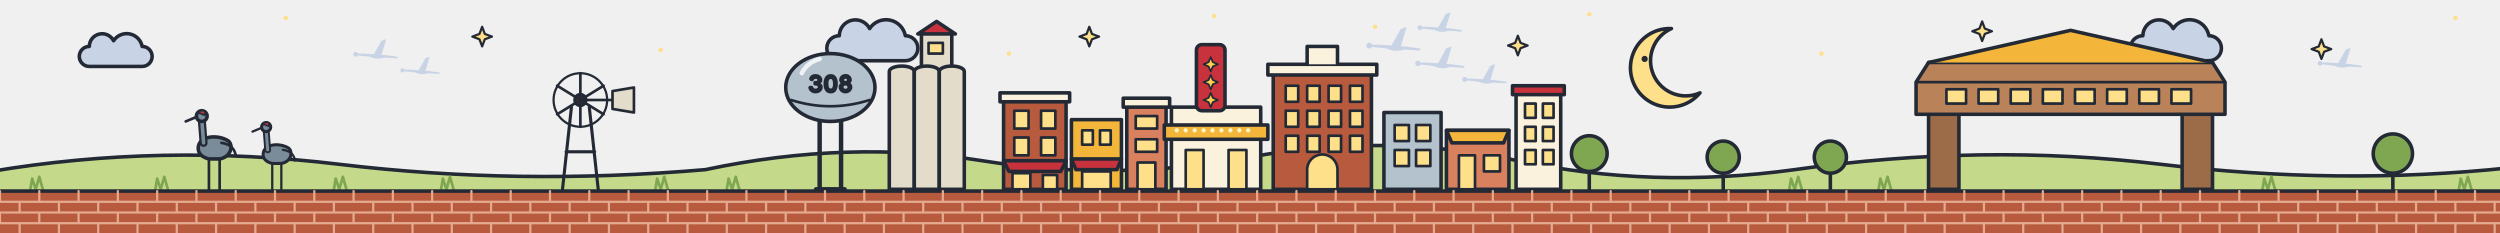
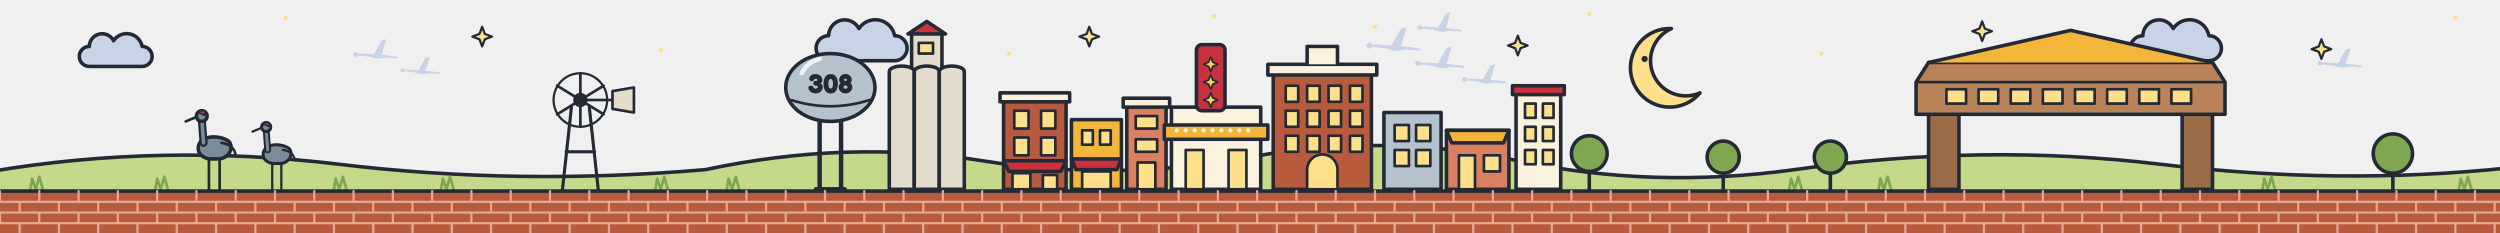
<svg xmlns="http://www.w3.org/2000/svg" viewBox="-800 0 2800 260" role="img" aria-label="Cartoon Kearney, Nebraska skyline: sandhill cranes over a golden sun, a grain elevator, brick downtown storefronts, a theater sign, the Archway and the Platte River prairie at night">
  <g stroke="#232A35" stroke-width="4" stroke-linejoin="round" stroke-linecap="round">
    <path d="M1072 32A44 44 0 1 0 1104 104A36 36 0 0 1 1072 32Z" fill="#FFE08A" />
    <circle cx="1042" cy="66" r="3.5" fill="#232A35" stroke="none" />
    <g fill="#FFE08A" stroke-width="2.5">
      <path d="M900 40l3 8 8 3-8 3-3 8-3-8-8-3 8-3z" />
      <path d="M420 30l3 8 8 3-8 3-3 8-3-8-8-3 8-3z" />
      <path d="M-260 30l3 8 8 3-8 3-3 8-3-8-8-3 8-3z" />
      <path d="M1420 24l3 8 8 3-8 3-3 8-3-8-8-3 8-3z" />
      <path d="M180 26l3 8 8 3-8 3-3 8-3-8-8-3 8-3z" />
      <path d="M1800 44l3 8 8 3-8 3-3 8-3-8-8-3 8-3z" />
    </g>
    <g fill="#FFE08A" stroke="none">
      <circle cx="560" cy="18" r="2.5" />
      <circle cx="740" cy="30" r="2.5" />
      <circle cx="330" cy="60" r="2.5" />
      <circle cx="980" cy="16" r="2.5" />
      <circle cx="1240" cy="60" r="2.5" />
      <circle cx="-480" cy="20" r="2.5" />
      <circle cx="-60" cy="56" r="2.5" />
      <circle cx="1650" cy="70" r="2.5" />
      <circle cx="1950" cy="20" r="2.5" />
    </g>
-     <path transform="translate(140 40) scale(1)" d="M0 0a18 18 0 0 1 34-8a22 22 0 0 1 40 8a14 14 0 0 1 0 28h-74a14 14 0 0 1 0-28z" fill="#C9D3E6" vector-effect="non-scaling-stroke" />
+     <path transform="translate(128 40) scale(1)" d="M0 0a18 18 0 0 1 34-8a22 22 0 0 1 40 8a14 14 0 0 1 0 28h-74a14 14 0 0 1 0-28z" fill="#C9D3E6" vector-effect="non-scaling-stroke" />
    <path transform="translate(1600 40) scale(1)" d="M0 0a18 18 0 0 1 34-8a22 22 0 0 1 40 8a14 14 0 0 1 0 28h-74a14 14 0 0 1 0-28z" fill="#C9D3E6" vector-effect="non-scaling-stroke" />
    <path transform="translate(-700 52) scale(0.8)" d="M0 0a18 18 0 0 1 34-8a22 22 0 0 1 40 8a14 14 0 0 1 0 28h-74a14 14 0 0 1 0-28z" fill="#C9D3E6" vector-effect="non-scaling-stroke" />
    <g transform="translate(760 50) scale(1.1)" fill="#C9D3E6" stroke="none">
      <path d="M-14 0L14 2L28 4L28 6L12 5Q2 8 -6 4L-24 2L-24 0Z" />
      <path d="M-2 2L8 -16L14 -18L8 2Z" />
      <circle cx="-24" cy="1" r="3" />
    </g>
    <g transform="translate(812 70) scale(1.0)" fill="#C9D3E6" stroke="none">
      <path d="M-14 0L14 2L28 4L28 6L12 5Q2 8 -6 4L-24 2L-24 0Z" />
      <path d="M-2 2L8 -16L14 -18L8 2Z" />
      <circle cx="-24" cy="1" r="3" />
    </g>
    <g transform="translate(862 88) scale(0.9)" fill="#C9D3E6" stroke="none">
      <path d="M-14 0L14 2L28 4L28 6L12 5Q2 8 -6 4L-24 2L-24 0Z" />
      <path d="M-2 2L8 -16L14 -18L8 2Z" />
      <circle cx="-24" cy="1" r="3" />
    </g>
    <g transform="translate(812 30) scale(0.9)" fill="#C9D3E6" stroke="none">
      <path d="M-14 0L14 2L28 4L28 6L12 5Q2 8 -6 4L-24 2L-24 0Z" />
      <path d="M-2 2L8 -16L14 -18L8 2Z" />
      <circle cx="-24" cy="1" r="3" />
    </g>
    <g transform="translate(-380 60) scale(0.9)" fill="#C9D3E6" stroke="none">
      <path d="M-14 0L14 2L28 4L28 6L12 5Q2 8 -6 4L-24 2L-24 0Z" />
      <path d="M-2 2L8 -16L14 -18L8 2Z" />
      <circle cx="-24" cy="1" r="3" />
    </g>
    <g transform="translate(-330 78) scale(0.8)" fill="#C9D3E6" stroke="none">
      <path d="M-14 0L14 2L28 4L28 6L12 5Q2 8 -6 4L-24 2L-24 0Z" />
      <path d="M-2 2L8 -16L14 -18L8 2Z" />
      <circle cx="-24" cy="1" r="3" />
    </g>
    <g transform="translate(1820 70) scale(0.9)" fill="#C9D3E6" stroke="none">
      <path d="M-14 0L14 2L28 4L28 6L12 5Q2 8 -6 4L-24 2L-24 0Z" />
      <path d="M-2 2L8 -16L14 -18L8 2Z" />
      <circle cx="-24" cy="1" r="3" />
    </g>
    <path d="M-810 192Q-620 160 -420 184T-10 190Q150 156 300 180T600 176T900 180T1210 190Q1420 160 1620 184T2010 188V216H-810Z" fill="#C5D98A" />
    <g transform="translate(-560 212) scale(1.0)">
      <path d="M-6 0V-34M6 0V-34" fill="none" stroke-width="3" />
      <path d="M-18 -46C-18 -60 4 -62 16 -54C22 -48 18 -36 6 -34H-6C-14 -36 -18 -40 -18 -46Z" fill="#7A8B99" />
      <path d="M-12 -52L-14 -78" fill="none" stroke-width="9" />
      <path d="M-12 -52L-14 -78" fill="none" stroke="#7A8B99" stroke-width="4" />
      <circle cx="-14" cy="-82" r="6" fill="#7A8B99" />
      <path d="M-18 -86a5 4 0 0 1 8 -1l-1 4z" fill="#C8323C" stroke-width="2" />
      <path d="M-20 -81L-32 -76" fill="none" stroke-width="3" />
      <path d="M8 -52Q22 -50 24 -38" fill="none" stroke-width="3" />
    </g>
    <g transform="translate(-490 212) scale(0.85)">
      <path d="M-6 0V-34M6 0V-34" fill="none" stroke-width="3" />
      <path d="M-18 -46C-18 -60 4 -62 16 -54C22 -48 18 -36 6 -34H-6C-14 -36 -18 -40 -18 -46Z" fill="#7A8B99" />
      <path d="M-12 -52L-14 -78" fill="none" stroke-width="9" />
      <path d="M-12 -52L-14 -78" fill="none" stroke="#7A8B99" stroke-width="4" />
      <circle cx="-14" cy="-82" r="6" fill="#7A8B99" />
      <path d="M-18 -86a5 4 0 0 1 8 -1l-1 4z" fill="#C8323C" stroke-width="2" />
      <path d="M-20 -81L-32 -76" fill="none" stroke-width="3" />
      <path d="M8 -52Q22 -50 24 -38" fill="none" stroke-width="3" />
    </g>
    <path d="M-170 212L-160 120M-130 212L-140 120M-166 170H-134" fill="none" stroke-width="3.5" />
    <circle cx="-150" cy="112" r="6" fill="#C8323C" />
    <path d="M-150 112L-150 82M-150 112L-176 128M-150 112L-124 128M-150 112L-176 96M-150 112L-124 96M-150 112L-150 142" fill="none" stroke-width="3" />
    <circle cx="-150" cy="112" r="30" fill="none" stroke-width="2.5" />
    <path d="M-150 112H-112" fill="none" stroke-width="3" />
    <path d="M-114 102L-90 98V126L-114 122Z" fill="#E3DCCB" stroke-width="3" />
    <rect x="1360" y="96" width="34" height="116" fill="#9C6B48" />
    <rect x="1644" y="96" width="34" height="116" fill="#9C6B48" />
    <path d="M1346 128V92L1360 70H1678L1692 92V128Z" fill="#B98258" />
    <path d="M1346 92H1692" fill="none" stroke-width="3" />
    <g fill="#FFE08A" stroke-width="3">
      <rect x="1380" y="100" width="22" height="16" />
      <rect x="1416" y="100" width="22" height="16" />
      <rect x="1452" y="100" width="22" height="16" />
      <rect x="1488" y="100" width="22" height="16" />
      <rect x="1524" y="100" width="22" height="16" />
      <rect x="1560" y="100" width="22" height="16" />
      <rect x="1596" y="100" width="22" height="16" />
      <rect x="1632" y="100" width="22" height="16" />
    </g>
    <path d="M1360 70L1519 34L1678 70" fill="#F4B63A" />
    <path d="M1880 212v-18" fill="none" />
    <circle cx="1880" cy="172" r="22" fill="#7FA650" />
    <path d="M1250 212v-18" fill="none" />
    <circle cx="1250" cy="176" r="18" fill="#7FA650" />
    <path d="M-766 212l2-12 4 12 4-14 4 14M-626 212l2-12 4 12 4-14 4 14M-426 212l2-12 4 12 4-14 4 14M-306 212l2-12 4 12 4-14 4 14M-66 212l2-12 4 12 4-14 4 14M14 212l2-12 4 12 4-14 4 14M1204 212l2-12 4 12 4-14 4 14M1304 212l2-12 4 12 4-14 4 14M1734 212l2-12 4 12 4-14 4 14M1954 212l2-12 4 12 4-14 4 14" fill="none" stroke="#7FA650" stroke-width="3" />
    <path d="M118 212V128M142 212V128" fill="none" stroke-width="5" />
    <path d="M114 212h32" fill="none" stroke-width="5" />
    <ellipse cx="130" cy="98" rx="50" ry="38" fill="#B4C2CD" />
    <path d="M86 112Q130 126 174 112" fill="none" stroke-width="3" />
    <path d="M113.37 104.63Q111.75 104.63 110.31 104.09Q108.87 103.55 107.74 102.6Q106.62 101.66 105.99 100.44Q105.36 99.23 105.36 97.91Q105.36 96.02 108.36 96.02Q109.2 96.02 109.63 96.17Q110.06 96.32 110.34 96.69Q110.61 97.07 110.88 97.76Q110.88 97.76 111.07 98.14Q111.27 98.51 111.81 98.89Q112.34 99.26 113.39 99.26Q114.2 99.26 114.78 99.05Q115.34 98.84 115.66 98.45Q115.97 98.06 115.97 97.55Q115.97 96.95 115.67 96.56Q115.38 96.17 114.87 95.99Q114.36 95.81 113.67 95.81Q113 95.81 112.38 95.72Q111.75 95.63 111.34 95.09Q110.94 94.55 110.94 93.2Q110.94 91.82 111.34 91.29Q111.75 90.77 112.39 90.69Q113.03 90.62 113.7 90.62Q114.3 90.62 114.7 90.55Q115.11 90.47 115.31 90.26Q115.53 90.05 115.53 89.66Q115.53 89.21 115.3 88.9Q115.08 88.58 114.66 88.41Q114.23 88.25 113.67 88.25Q112.95 88.25 112.53 88.43Q112.11 88.61 111.88 88.9Q111.66 89.18 111.5 89.45Q110.94 90.71 109.99 90.97Q109.05 91.22 107.73 90.5Q106.44 89.72 106.25 88.85Q106.08 87.98 106.67 86.78Q106.67 86.81 106.84 86.44Q107 86.06 107.45 85.49Q107.91 84.92 108.66 84.34Q109.41 83.75 110.58 83.36Q111.75 82.97 113.37 82.97Q115.25 82.97 116.68 83.57Q118.11 84.17 119.08 85.13Q120.06 86.09 120.55 87.25Q121.05 88.4 121.05 89.54Q121.05 90.65 120.67 91.42Q120.3 92.18 119.8 92.62Q119.31 93.05 118.97 93.23Q119.25 93.41 119.67 93.75Q120.09 94.1 120.49 94.64Q120.89 95.18 121.18 95.89Q121.47 96.59 121.47 97.49Q121.47 99.56 120.42 101.16Q119.37 102.77 117.53 103.7Q115.7 104.63 113.37 104.63ZM130.47 104.66Q128.37 104.66 126.91 103.92Q125.45 103.19 124.56 101.99Q123.66 100.79 123.16 99.35Q122.67 97.91 122.49 96.45Q122.31 95 122.31 93.8Q122.31 92.72 122.49 91.31Q122.67 89.9 123.13 88.45Q123.59 86.99 124.5 85.75Q125.4 84.5 126.85 83.73Q128.31 82.97 130.41 82.97Q132.44 82.97 133.87 83.72Q135.3 84.47 136.18 85.69Q137.06 86.9 137.56 88.36Q138.06 89.81 138.24 91.25Q138.42 92.69 138.42 93.83Q138.42 95.03 138.22 96.48Q138.03 97.94 137.53 99.38Q137.03 100.82 136.15 102.02Q135.27 103.22 133.87 103.94Q132.47 104.66 130.47 104.66ZM130.34 99.14Q131.12 99.14 131.61 98.77Q132.09 98.39 132.36 97.79Q132.62 97.19 132.75 96.48Q132.87 95.78 132.9 95.11Q132.93 94.43 132.93 93.95V93.8Q132.93 92.06 132.64 90.88Q132.36 89.69 131.8 89.08Q131.25 88.46 130.38 88.46Q129.47 88.46 128.91 89.06Q128.34 89.66 128.06 90.86Q127.8 92.06 127.8 93.83Q127.8 95.54 128.08 96.72Q128.37 97.91 128.94 98.53Q129.5 99.14 130.34 99.14ZM147.03 104.66Q144.84 104.66 143.08 103.72Q141.33 102.77 140.29 101.13Q139.25 99.5 139.25 97.43Q139.25 96.44 139.59 95.62Q139.92 94.79 140.37 94.19Q140.81 93.59 141.19 93.25Q141.56 92.9 141.66 92.83Q141.75 92.75 141.36 93.02Q141.81 93.32 141.64 93.22Q141.47 93.11 141.04 92.63Q140.61 92.15 140.23 91.34Q139.86 90.53 139.86 89.45Q139.86 87.59 140.81 86.11Q141.78 84.62 143.41 83.73Q145.05 82.85 147.03 82.85Q148.97 82.85 150.56 83.73Q152.16 84.62 153.1 86.15Q154.05 87.68 154.05 89.57Q154.05 90.29 153.81 90.94Q153.56 91.58 153.24 92.07Q152.91 92.57 152.63 92.87Q152.37 93.17 152.32 93.23Q152.28 93.29 152.58 93.02Q152.22 92.75 152.31 92.83Q152.4 92.9 152.77 93.26Q153.15 93.62 153.58 94.22Q154.02 94.82 154.33 95.64Q154.65 96.47 154.65 97.43Q154.65 99.14 153.96 100.49Q153.27 101.84 152.14 102.77Q151.02 103.7 149.68 104.18Q148.34 104.66 147.03 104.66ZM147 99.41Q147.69 99.41 148.17 99.19Q148.65 98.96 148.9 98.54Q149.16 98.12 149.16 97.55Q149.16 96.98 148.9 96.58Q148.65 96.17 148.15 95.96Q147.66 95.75 146.94 95.75Q146.25 95.75 145.75 95.96Q145.25 96.17 145 96.58Q144.75 96.98 144.75 97.55Q144.75 98.12 145.01 98.54Q145.28 98.96 145.78 99.19Q146.28 99.41 147 99.41ZM147 90.68Q147.5 90.68 147.85 90.53Q148.19 90.38 148.38 90.09Q148.56 89.81 148.56 89.42Q148.56 89.03 148.36 88.75Q148.17 88.46 147.82 88.31Q147.48 88.16 146.97 88.16Q146.49 88.16 146.12 88.31Q145.77 88.46 145.59 88.75Q145.41 89.03 145.41 89.42Q145.41 89.81 145.6 90.09Q145.8 90.38 146.16 90.53Q146.52 90.68 147 90.68Z" fill="#232A35" stroke="none" />
    <path d="M98 82Q104 70 118 66" fill="none" stroke="#FFFFFF" stroke-width="5" opacity="0.8" />
-     <rect x="232" y="36" width="34" height="46" fill="#E3DCCB" />
-     <path d="M228 38L249 24L270 38Z" fill="#C8323C" />
+     <rect x="221" y="36" width="34" height="46" fill="#E3DCCB" />
+     <path d="M217 38L238 24L259 38Z" fill="#C8323C" />
    <path d="M196 212V80a14 6 0 0 1 28 0V212Z" fill="#E3DCCB" />
    <path d="M224 212V80a14 6 0 0 1 28 0V212Z" fill="#E3DCCB" />
    <path d="M252 212V80a14 6 0 0 1 28 0V212Z" fill="#E3DCCB" />
-     <rect x="240" y="48" width="16" height="12" fill="#FFE08A" stroke-width="3" />
+     <rect x="229" y="48" width="16" height="12" fill="#FFE08A" stroke-width="3" />
    <rect x="324" y="112" width="70" height="100" fill="#B85A3E" />
    <rect x="320" y="104" width="78" height="10" fill="#FBF2DE" />
    <rect x="400" y="134" width="56" height="78" fill="#F4B63A" />
    <rect x="462" y="118" width="44" height="94" fill="#D9805F" />
    <rect x="458" y="110" width="52" height="10" fill="#FBF2DE" />
    <g fill="#FFE08A" stroke-width="3">
      <rect x="336" y="124" width="16" height="20" />
      <rect x="366" y="124" width="16" height="20" />
      <rect x="336" y="154" width="16" height="20" />
      <rect x="366" y="154" width="16" height="20" />
      <rect x="412" y="146" width="12" height="16" />
      <rect x="432" y="146" width="12" height="16" />
      <rect x="472" y="130" width="24" height="14" />
      <rect x="472" y="156" width="24" height="14" />
    </g>
    <path d="M324 180h70l-6 12h-58zM400 178h56l-5 12h-46z" fill="#C8323C" />
    <g fill="#FFE08A" stroke-width="3">
      <rect x="334" y="194" width="20" height="18" />
      <rect x="368" y="196" width="16" height="16" />
      <rect x="412" y="192" width="32" height="20" />
      <rect x="474" y="182" width="20" height="30" />
    </g>
    <rect x="512" y="120" width="100" height="92" fill="#FBF2DE" />
    <rect x="540" y="50" width="32" height="74" rx="6" fill="#C8323C" />
    <g fill="#FFCF4D" stroke-width="2">
      <path d="M556 64l2.4 5.6 5.6 2.4-5.6 2.4-2.4 5.6-2.4-5.6-5.6-2.4 5.6-2.4z" />
      <path d="M556 84l2.4 5.6 5.6 2.4-5.6 2.4-2.4 5.6-2.4-5.6-5.6-2.4 5.6-2.4z" />
      <path d="M556 104l2.4 5.6 5.6 2.4-5.6 2.4-2.4 5.6-2.4-5.6-5.6-2.4 5.6-2.4z" />
    </g>
    <path d="M504 140h116v16h-116z" fill="#F4B63A" />
    <g fill="#FFF6C8" stroke="none">
      <circle cx="518" cy="146" r="2.4" />
      <circle cx="528" cy="146" r="2.4" />
      <circle cx="538" cy="146" r="2.4" />
      <circle cx="548" cy="146" r="2.4" />
      <circle cx="558" cy="146" r="2.4" />
      <circle cx="568" cy="146" r="2.4" />
      <circle cx="578" cy="146" r="2.4" />
      <circle cx="588" cy="146" r="2.4" />
      <circle cx="598" cy="146" r="2.4" />
    </g>
    <g fill="#FFE08A" stroke-width="3">
      <rect x="528" y="168" width="20" height="44" />
      <rect x="576" y="168" width="20" height="44" />
    </g>
    <rect x="626" y="82" width="110" height="130" fill="#B85A3E" />
    <rect x="620" y="72" width="122" height="12" fill="#FBF2DE" />
    <path d="M664 72v-20h34v20" fill="#FBF2DE" />
    <g fill="#FFE08A" stroke-width="3">
      <rect x="640" y="96" width="14" height="18" />
      <rect x="664" y="96" width="14" height="18" />
      <rect x="688" y="96" width="14" height="18" />
      <rect x="712" y="96" width="14" height="18" />
      <rect x="640" y="124" width="14" height="18" />
      <rect x="664" y="124" width="14" height="18" />
      <rect x="688" y="124" width="14" height="18" />
      <rect x="712" y="124" width="14" height="18" />
      <rect x="640" y="152" width="14" height="18" />
      <rect x="664" y="152" width="14" height="18" />
      <rect x="688" y="152" width="14" height="18" />
      <rect x="712" y="152" width="14" height="18" />
    </g>
    <path d="M664 212v-22a17 17 0 0 1 34 0v22z" fill="#FFE08A" stroke-width="3" />
    <rect x="750" y="126" width="64" height="86" fill="#B4C2CD" />
    <rect x="820" y="146" width="70" height="66" fill="#D9805F" />
    <path d="M820 146h70l-6 14h-58z" fill="#F4B63A" />
    <g fill="#FFE08A" stroke-width="3">
      <rect x="762" y="140" width="16" height="18" />
      <rect x="786" y="140" width="16" height="18" />
      <rect x="762" y="168" width="16" height="18" />
      <rect x="786" y="168" width="16" height="18" />
      <rect x="834" y="174" width="18" height="38" />
      <rect x="862" y="174" width="18" height="18" />
    </g>
    <rect x="898" y="104" width="50" height="108" fill="#FBF2DE" />
    <rect x="894" y="96" width="58" height="10" fill="#C8323C" />
    <g fill="#FFE08A" stroke-width="3">
      <rect x="908" y="116" width="12" height="16" />
      <rect x="928" y="116" width="12" height="16" />
      <rect x="908" y="142" width="12" height="16" />
      <rect x="928" y="142" width="12" height="16" />
      <rect x="908" y="168" width="12" height="16" />
      <rect x="928" y="168" width="12" height="16" />
    </g>
    <path d="M980 212v-20" fill="none" />
    <circle cx="980" cy="172" r="20" fill="#7FA650" />
    <path d="M1130 212v-18" fill="none" />
    <circle cx="1130" cy="176" r="18" fill="#7FA650" />
    <path d="M-810 214H2010V264H-810Z" fill="#B85A3E" />
    <path d="M-800 226H2000M-800 238H2000M-800 250H2000M-800 214V226M-756 214V226M-712 214V226M-668 214V226M-624 214V226M-580 214V226M-536 214V226M-492 214V226M-448 214V226M-404 214V226M-360 214V226M-316 214V226M-272 214V226M-228 214V226M-184 214V226M-140 214V226M-96 214V226M-52 214V226M-8 214V226M36 214V226M80 214V226M124 214V226M168 214V226M212 214V226M256 214V226M300 214V226M344 214V226M388 214V226M432 214V226M476 214V226M520 214V226M564 214V226M608 214V226M652 214V226M696 214V226M740 214V226M784 214V226M828 214V226M872 214V226M916 214V226M960 214V226M1004 214V226M1048 214V226M1092 214V226M1136 214V226M1180 214V226M1224 214V226M1268 214V226M1312 214V226M1356 214V226M1400 214V226M1444 214V226M1488 214V226M1532 214V226M1576 214V226M1620 214V226M1664 214V226M1708 214V226M1752 214V226M1796 214V226M1840 214V226M1884 214V226M1928 214V226M1972 214V226M-778 226V238M-734 226V238M-690 226V238M-646 226V238M-602 226V238M-558 226V238M-514 226V238M-470 226V238M-426 226V238M-382 226V238M-338 226V238M-294 226V238M-250 226V238M-206 226V238M-162 226V238M-118 226V238M-74 226V238M-30 226V238M14 226V238M58 226V238M102 226V238M146 226V238M190 226V238M234 226V238M278 226V238M322 226V238M366 226V238M410 226V238M454 226V238M498 226V238M542 226V238M586 226V238M630 226V238M674 226V238M718 226V238M762 226V238M806 226V238M850 226V238M894 226V238M938 226V238M982 226V238M1026 226V238M1070 226V238M1114 226V238M1158 226V238M1202 226V238M1246 226V238M1290 226V238M1334 226V238M1378 226V238M1422 226V238M1466 226V238M1510 226V238M1554 226V238M1598 226V238M1642 226V238M1686 226V238M1730 226V238M1774 226V238M1818 226V238M1862 226V238M1906 226V238M1950 226V238M1994 226V238M-800 238V250M-756 238V250M-712 238V250M-668 238V250M-624 238V250M-580 238V250M-536 238V250M-492 238V250M-448 238V250M-404 238V250M-360 238V250M-316 238V250M-272 238V250M-228 238V250M-184 238V250M-140 238V250M-96 238V250M-52 238V250M-8 238V250M36 238V250M80 238V250M124 238V250M168 238V250M212 238V250M256 238V250M300 238V250M344 238V250M388 238V250M432 238V250M476 238V250M520 238V250M564 238V250M608 238V250M652 238V250M696 238V250M740 238V250M784 238V250M828 238V250M872 238V250M916 238V250M960 238V250M1004 238V250M1048 238V250M1092 238V250M1136 238V250M1180 238V250M1224 238V250M1268 238V250M1312 238V250M1356 238V250M1400 238V250M1444 238V250M1488 238V250M1532 238V250M1576 238V250M1620 238V250M1664 238V250M1708 238V250M1752 238V250M1796 238V250M1840 238V250M1884 238V250M1928 238V250M1972 238V250M-778 250V262M-734 250V262M-690 250V262M-646 250V262M-602 250V262M-558 250V262M-514 250V262M-470 250V262M-426 250V262M-382 250V262M-338 250V262M-294 250V262M-250 250V262M-206 250V262M-162 250V262M-118 250V262M-74 250V262M-30 250V262M14 250V262M58 250V262M102 250V262M146 250V262M190 250V262M234 250V262M278 250V262M322 250V262M366 250V262M410 250V262M454 250V262M498 250V262M542 250V262M586 250V262M630 250V262M674 250V262M718 250V262M762 250V262M806 250V262M850 250V262M894 250V262M938 250V262M982 250V262M1026 250V262M1070 250V262M1114 250V262M1158 250V262M1202 250V262M1246 250V262M1290 250V262M1334 250V262M1378 250V262M1422 250V262M1466 250V262M1510 250V262M1554 250V262M1598 250V262M1642 250V262M1686 250V262M1730 250V262M1774 250V262M1818 250V262M1862 250V262M1906 250V262M1950 250V262M1994 250V262" fill="none" stroke="#E4A98E" stroke-width="2.5" />
  </g>
</svg>
